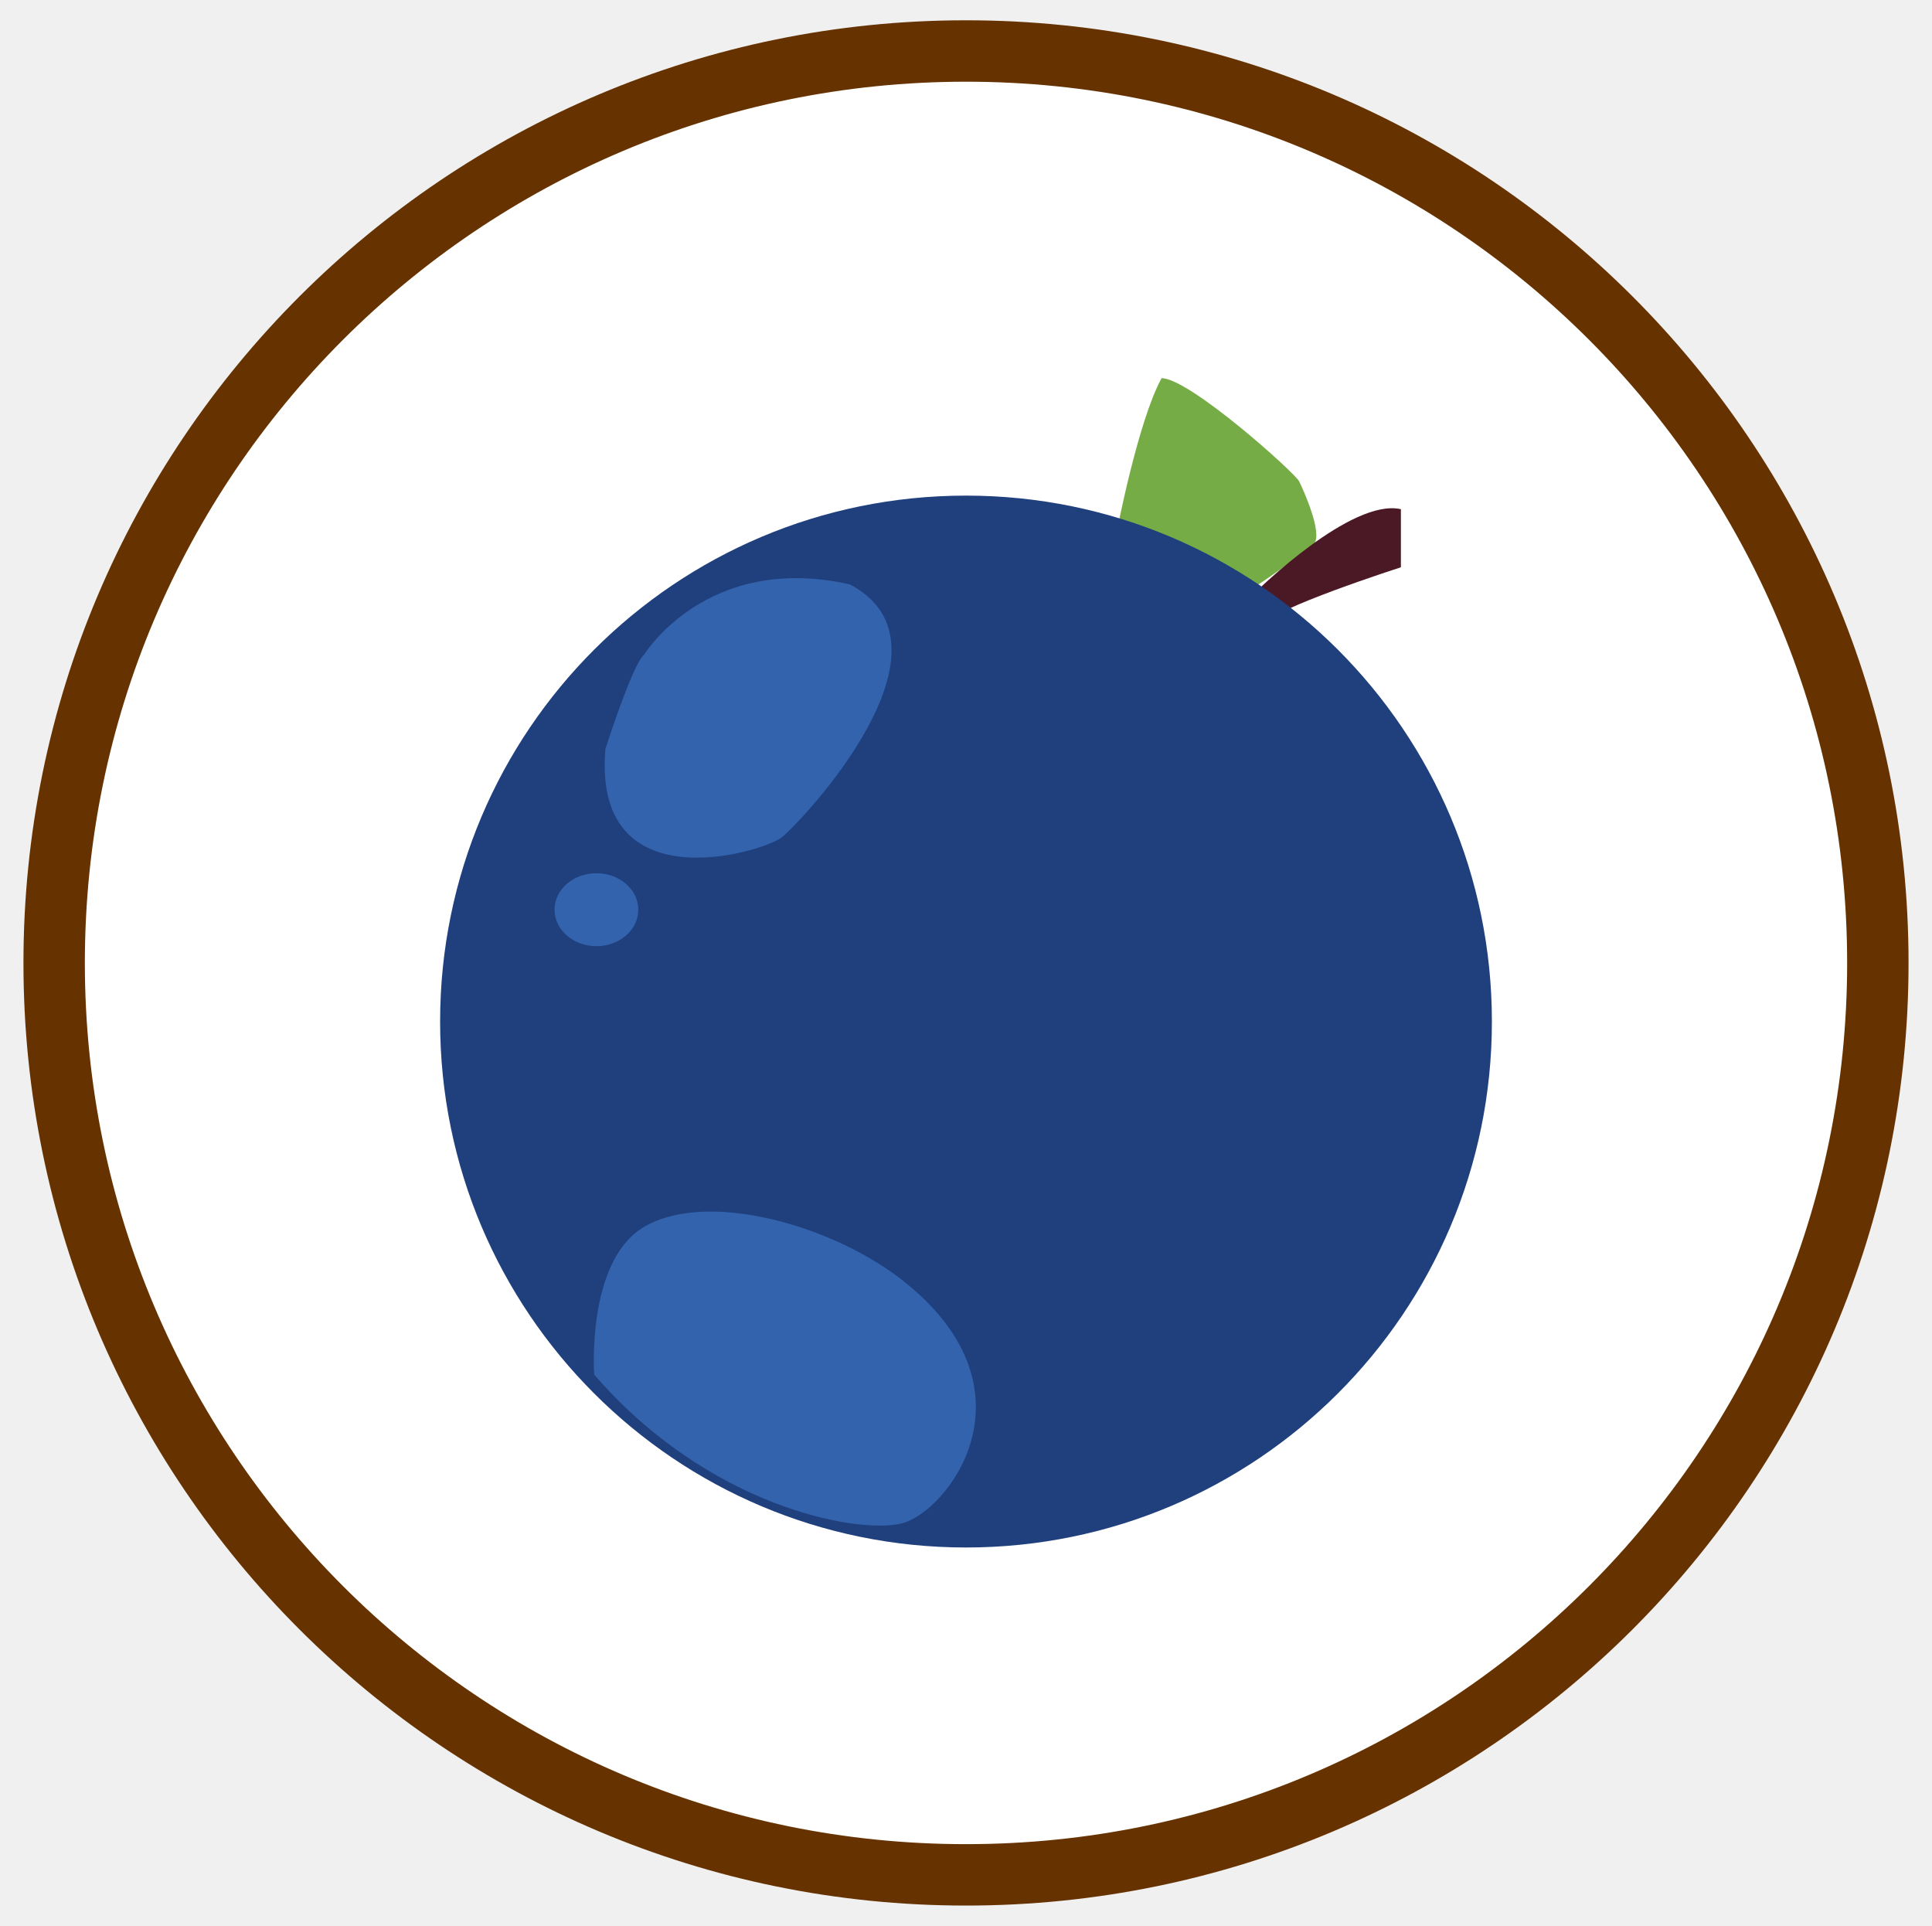
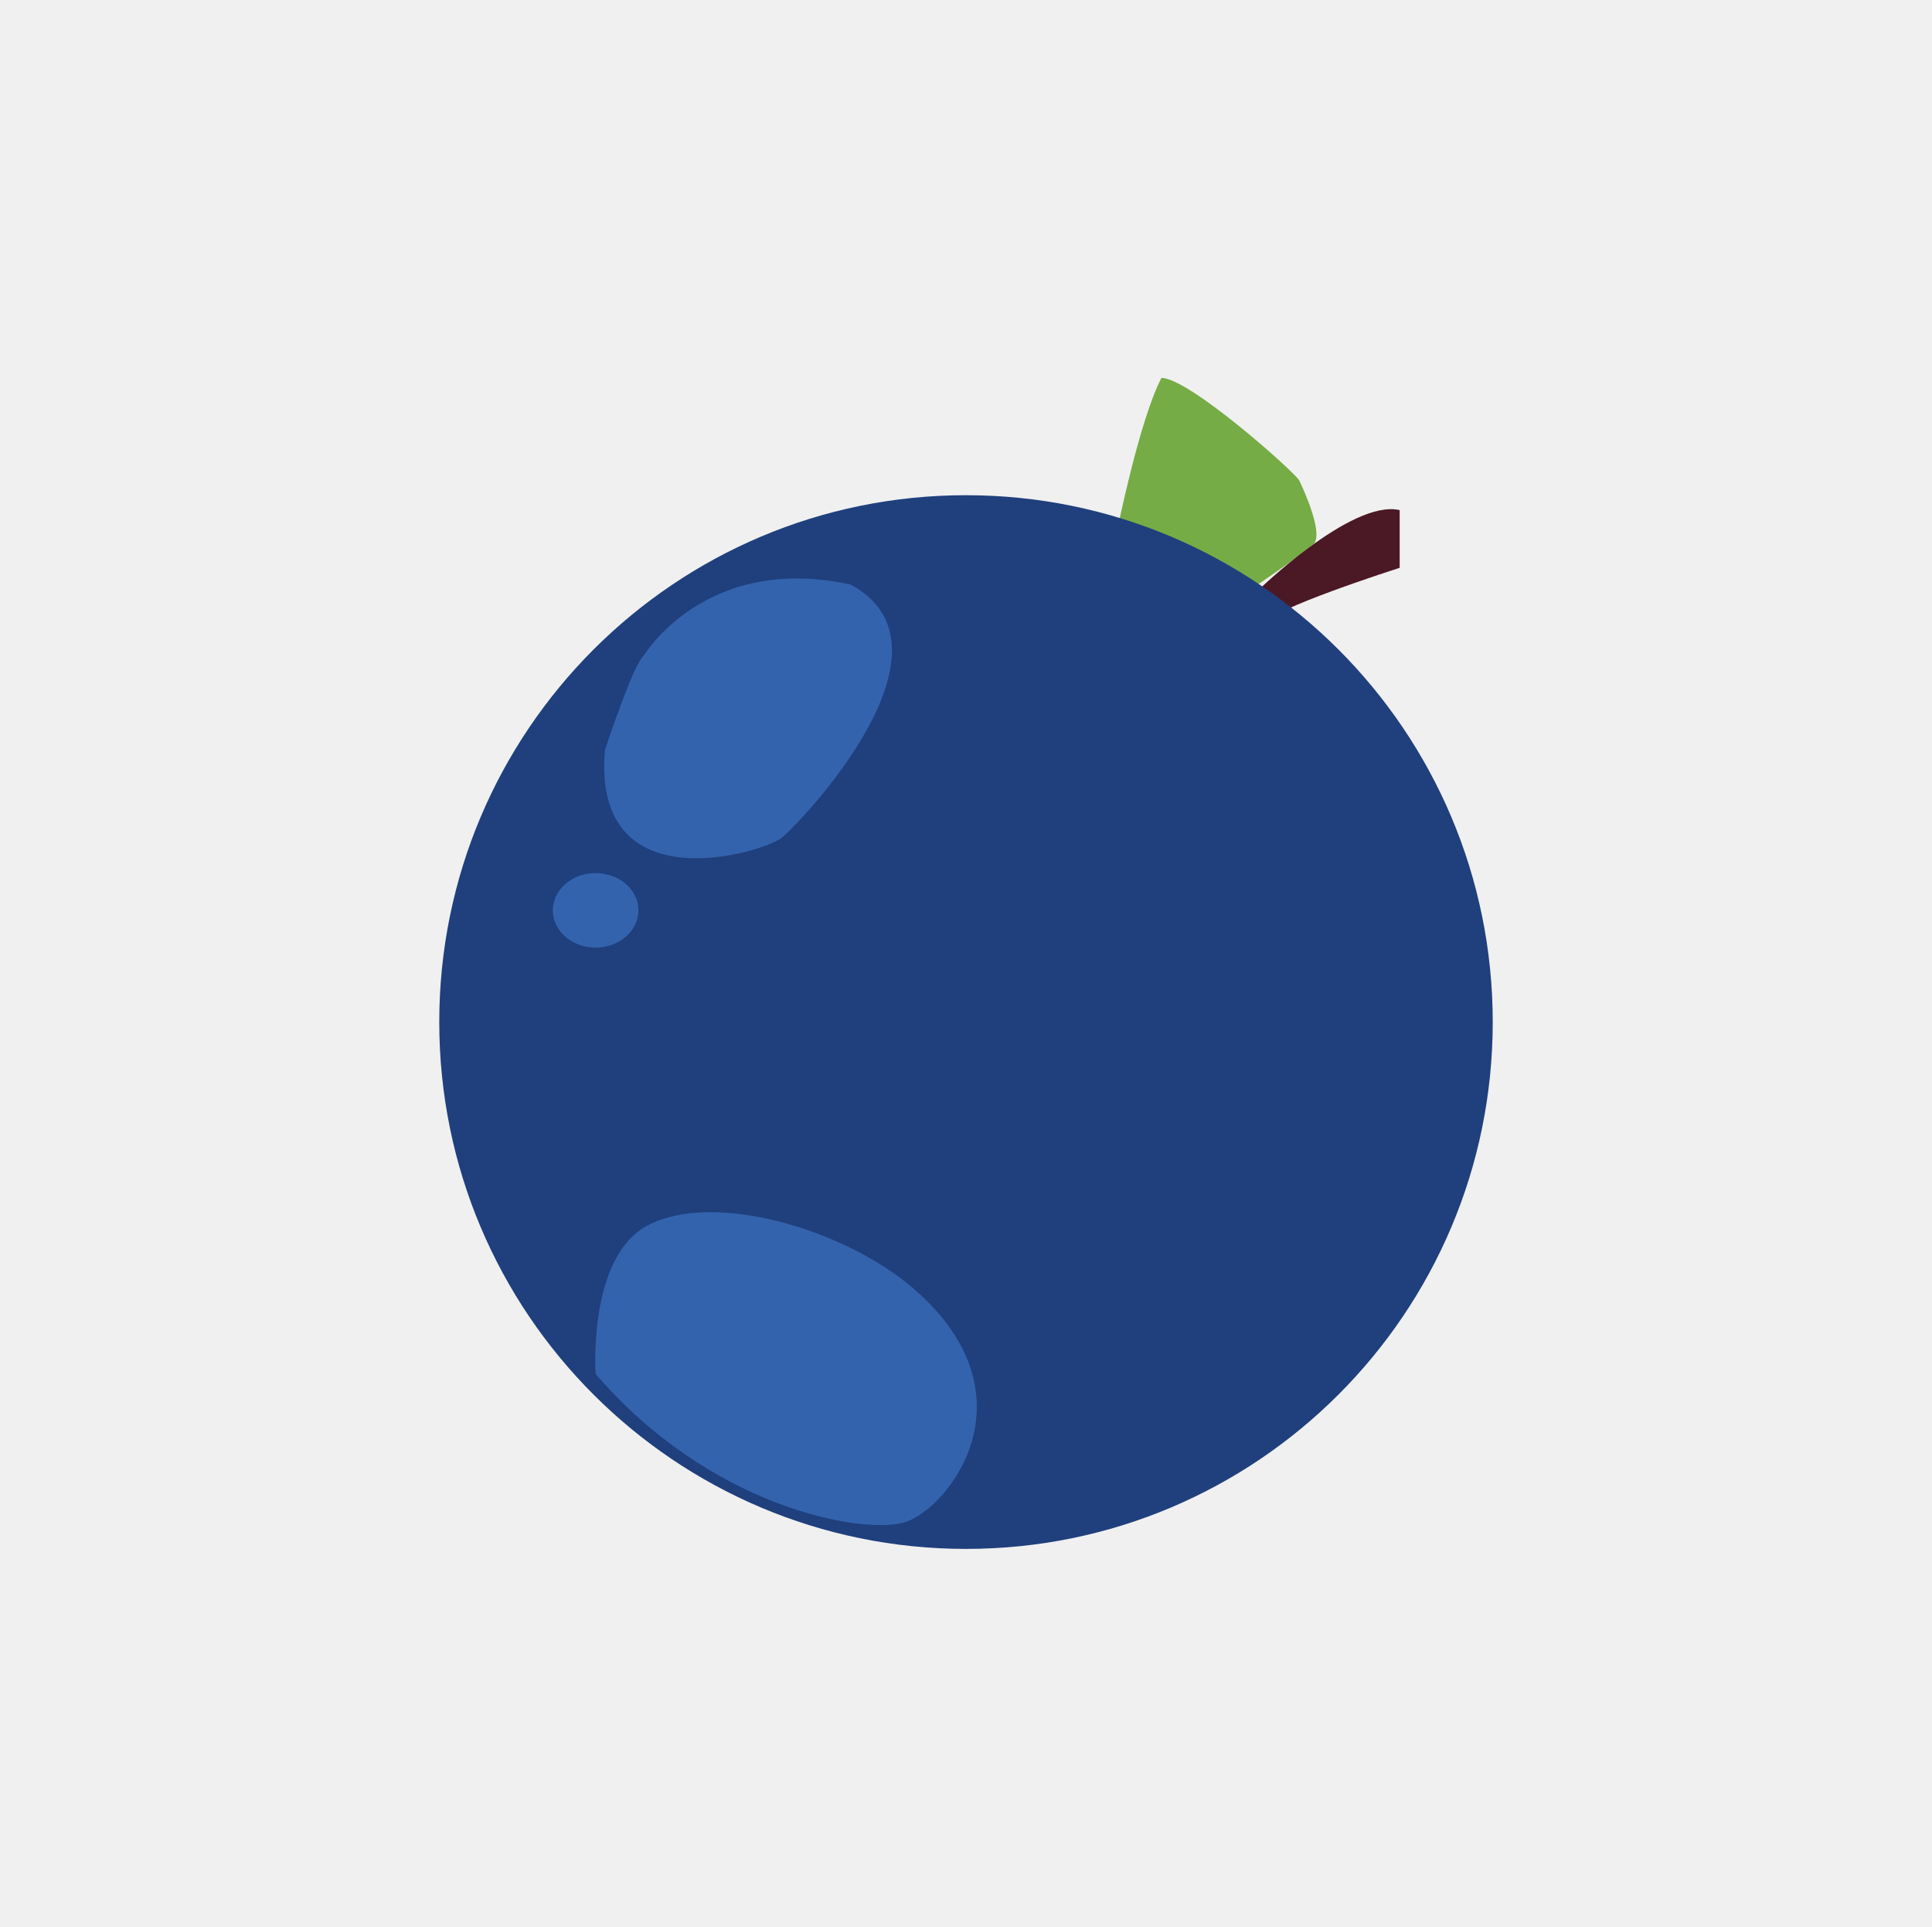
- <svg xmlns="http://www.w3.org/2000/svg" viewBox="0 0 103.82 103.47">
-   <defs>
-     <style>.cls-1{fill:#fff;stroke:#630;stroke-miterlimit:10;stroke-width:3.3px;}.cls-2{fill:#76ac45;}.cls-3{fill:#4b1825;}.cls-4{fill:#1f407d;}.cls-5{fill:#3463ae;}</style>
-   </defs>
-   <g id="Layer_2" data-name="Layer 2">
-     <circle class="cls-1" cx="51.91" cy="51.74" r="49" />
-     <path class="cls-2" d="M60,28.63s1.15-6,2.42-8.31c1.5,0,7.16,5.08,7.39,5.54s1.27,2.77.81,3.35A38,38,0,0,1,66.69,32S60.34,27.82,60,28.63Z" />
-     <path class="cls-3" d="M67.54,31.75s5.08-5,7.74-4.39v3.12s-7.16,2.31-7.16,3" />
-     <circle class="cls-4" cx="51.91" cy="54.89" r="28.26" />
-     <path class="cls-5" d="M34.59,35.21s3.35-5.54,11.08-3.81C52,34.75,43,44.22,42,45s-10.16,3.58-9.47-4.74C32.51,40.29,34,35.67,34.59,35.21Z" />
-     <ellipse class="cls-5" cx="32.05" cy="48.88" rx="2.25" ry="1.96" />
-     <path class="cls-5" d="M48.67,68.93c7.28,5.89,2.2,12.35-.23,12.93s-10.39-.92-16.51-8c0,0-.42-5.92,2.54-7.85C37.82,63.86,44.81,65.8,48.67,68.93Z" />
+ <svg xmlns="http://www.w3.org/2000/svg" version="1.1" id="Layer_1" x="0px" y="0px" viewBox="0 0 103.8 103.5" style="enable-background:new 0 0 103.8 103.5;" xml:space="preserve">
+   <style type="text/css">
+ 	.st0{fill:#76AC45;}
+ 	.st1{fill:#4B1825;}
+ 	.st2{fill:#1F407D;}
+ 	.st3{fill:#3463AE;}
+ </style>
+   <g>
+     <path class="st0" d="M60,28.6c0,0,1.2-6,2.4-8.3c1.5,0,7.2,5.1,7.4,5.5s1.3,2.8,0.8,3.4c-1.2,1-2.6,1.9-3.9,2.8   C66.7,32,60.3,27.8,60,28.6z" />
+     <path class="st1" d="M67.5,31.8c0,0,5.1-5,7.7-4.4v3.1c0,0-7.2,2.3-7.2,3" />
+     <circle class="st2" cx="51.9" cy="54.9" r="28.3" />
+     <path class="st3" d="M34.6,35.2c0,0,3.3-5.5,11.1-3.8C52,34.8,43,44.2,42,45s-10.2,3.6-9.5-4.7C32.5,40.3,34,35.7,34.6,35.2z" />
+     <ellipse class="st3" cx="32" cy="48.9" rx="2.3" ry="2" />
+     <path class="st3" d="M48.7,68.9c7.3,5.9,2.2,12.3-0.2,12.9s-10.4-0.9-16.5-8c0,0-0.4-5.9,2.5-7.8C37.8,63.9,44.8,65.8,48.7,68.9z" />
  </g>
</svg>
